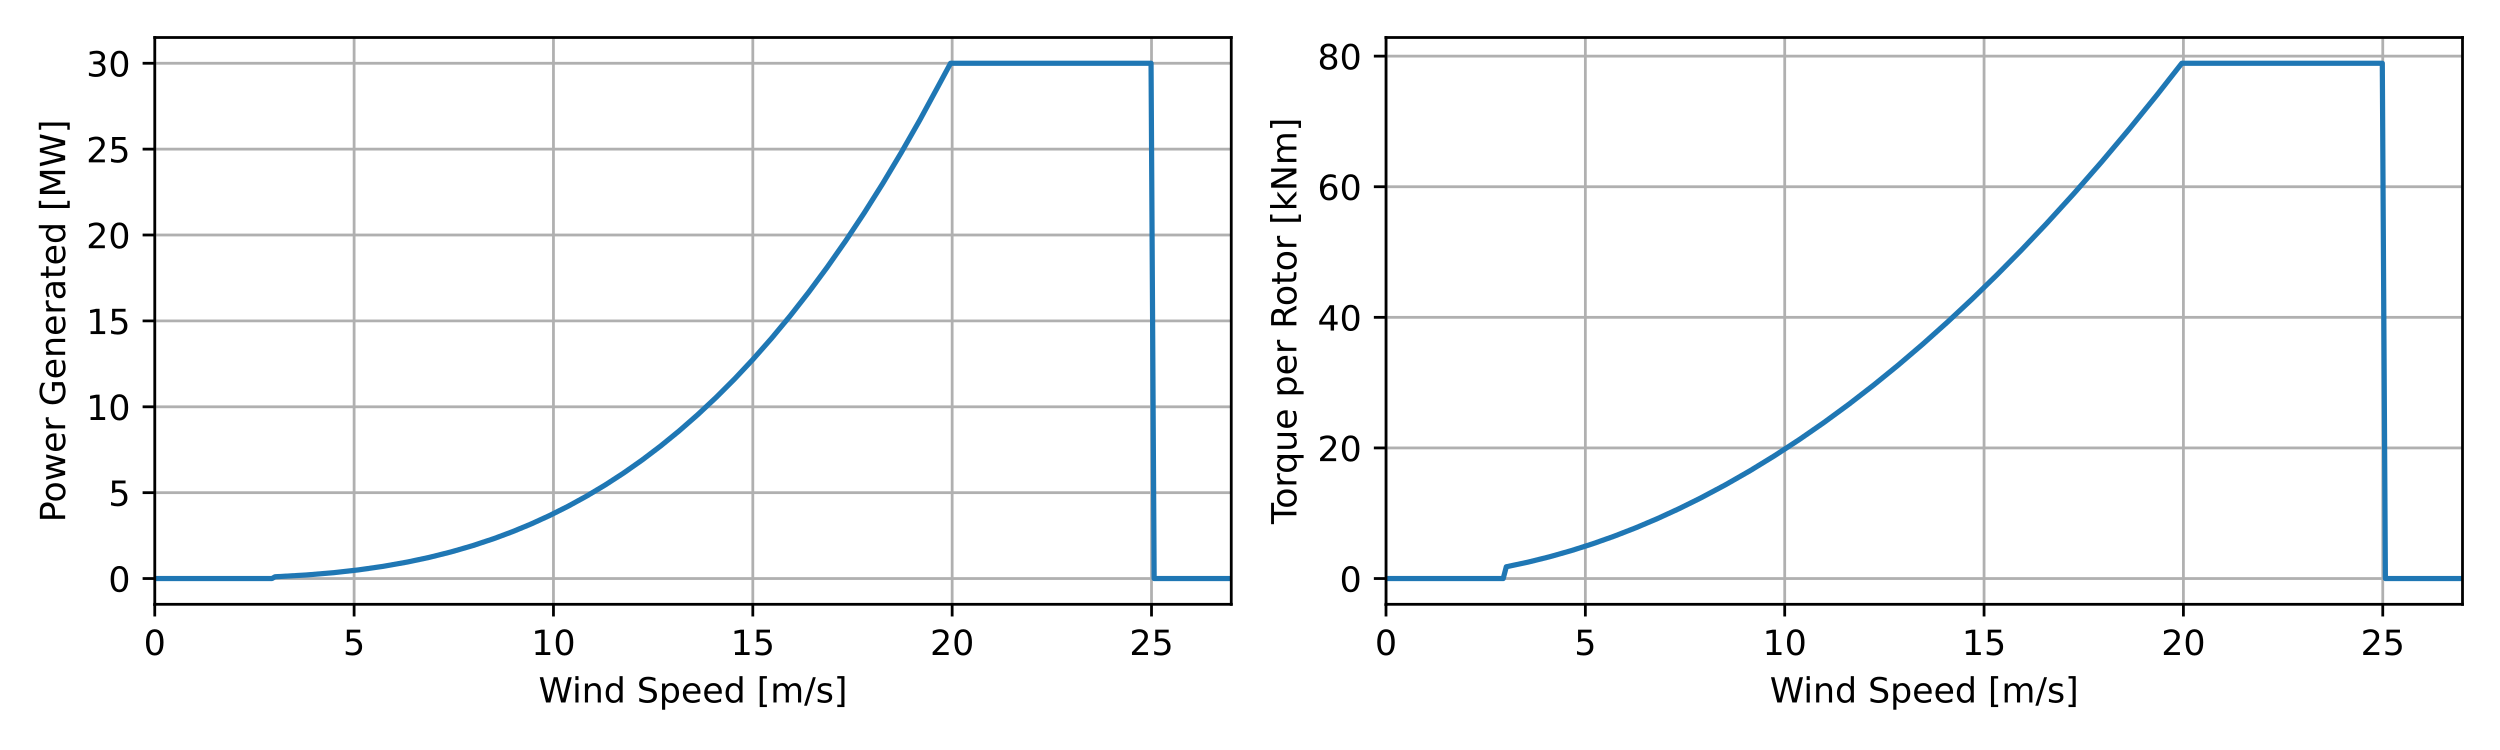
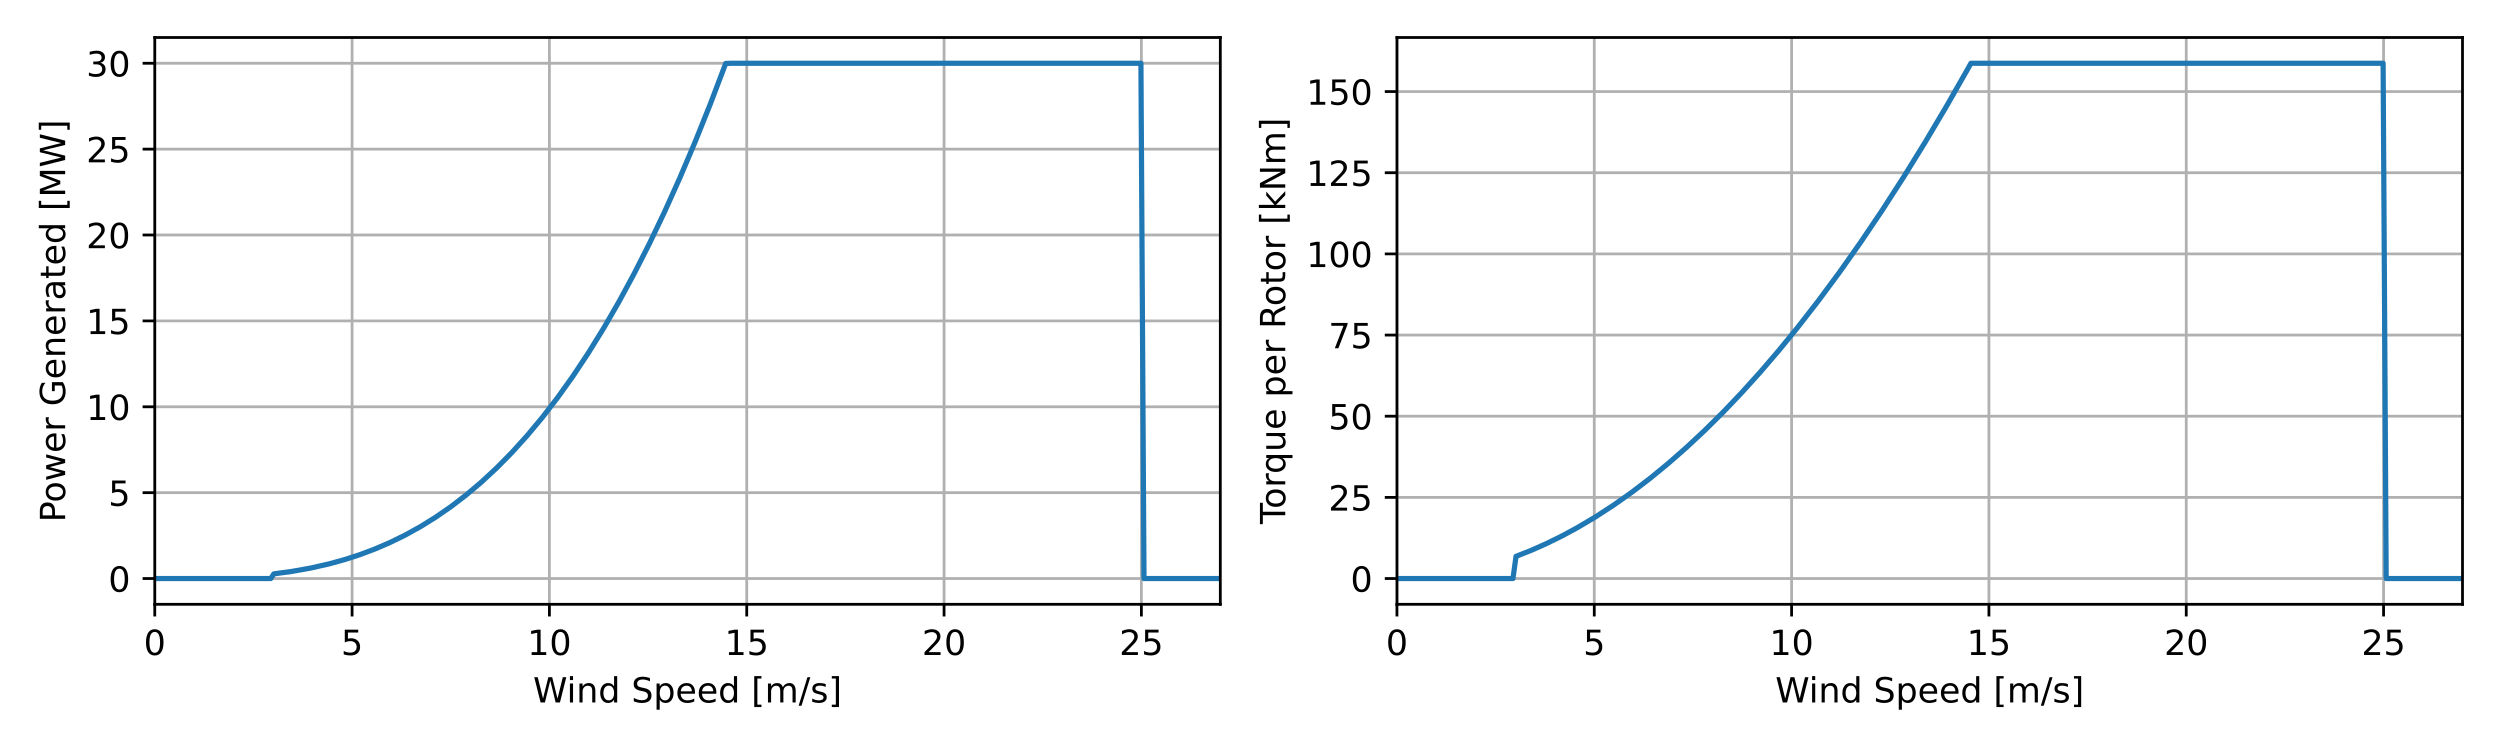
<svg xmlns="http://www.w3.org/2000/svg" xmlns:xlink="http://www.w3.org/1999/xlink" width="720pt" height="216pt" viewBox="0 0 720 216" version="1.1">
  <defs>
    <style type="text/css">*{stroke-linejoin: round; stroke-linecap: butt}</style>
  </defs>
  <g id="figure_1">
    <g id="patch_1">
      <path d="M 0 216  L 720 216  L 720 0  L 0 0  z " style="fill: #ffffff" />
    </g>
    <g id="axes_1">
      <g id="patch_2">
-         <path d="M 44.57 174.04  L 354.6 174.04  L 354.6 10.8  L 44.57 10.8  z " style="fill: #ffffff" />
+         <path d="M 44.57 174.04  L 351.45 174.04  L 351.45 10.8  L 44.57 10.8  z " style="fill: #ffffff" />
      </g>
      <g id="matplotlib.axis_1">
        <g id="xtick_1">
          <g id="line2d_1">
-             <path d="M 44.57 174.04  L 44.57 10.8  " clip-path="url(#pe86d4754e8)" style="fill: none; stroke: #b0b0b0; stroke-width: 0.8; stroke-linecap: square" />
+             <path d="M 44.57 174.04  L 44.57 10.8  " clip-path="url(#p1f2fa2b33d)" style="fill: none; stroke: #b0b0b0; stroke-width: 0.8; stroke-linecap: square" />
          </g>
          <g id="line2d_2">
            <defs>
-               <path id="m0e22198732" d="M 0 0  L 0 3.5  " style="stroke: #000000; stroke-width: 0.8" />
+               <path id="m3ddb3ad0e2" d="M 0 0  L 0 3.5  " style="stroke: #000000; stroke-width: 0.8" />
            </defs>
            <g>
-               <use xlink:href="#m0e22198732" x="44.57" y="174.04" style="stroke: #000000; stroke-width: 0.8" />
+               <use xlink:href="#m3ddb3ad0e2" x="44.57" y="174.04" style="stroke: #000000; stroke-width: 0.8" />
            </g>
          </g>
          <g id="text_1">
            <g transform="translate(41.38875 188.6384) scale(0.1 -0.1)">
              <defs>
                <path id="DejaVuSans-30" d="M 2034 4250  Q 1547 4250 1301 3770  Q 1056 3291 1056 2328  Q 1056 1369 1301 889  Q 1547 409 2034 409  Q 2525 409 2770 889  Q 3016 1369 3016 2328  Q 3016 3291 2770 3770  Q 2525 4250 2034 4250  z M 2034 4750  Q 2819 4750 3233 4129  Q 3647 3509 3647 2328  Q 3647 1150 3233 529  Q 2819 -91 2034 -91  Q 1250 -91 836 529  Q 422 1150 422 2328  Q 422 3509 836 4129  Q 1250 4750 2034 4750  z " transform="scale(0.015625)" />
              </defs>
              <use xlink:href="#DejaVuSans-30" />
            </g>
          </g>
        </g>
        <g id="xtick_2">
          <g id="line2d_3">
-             <path d="M 101.983 174.04  L 101.983 10.8  " clip-path="url(#pe86d4754e8)" style="fill: none; stroke: #b0b0b0; stroke-width: 0.8; stroke-linecap: square" />
+             <path d="M 101.4 174.04  L 101.4 10.8  " clip-path="url(#p1f2fa2b33d)" style="fill: none; stroke: #b0b0b0; stroke-width: 0.8; stroke-linecap: square" />
          </g>
          <g id="line2d_4">
            <g>
-               <use xlink:href="#m0e22198732" x="101.983" y="174.04" style="stroke: #000000; stroke-width: 0.8" />
+               <use xlink:href="#m3ddb3ad0e2" x="101.4" y="174.04" style="stroke: #000000; stroke-width: 0.8" />
            </g>
          </g>
          <g id="text_2">
-             <g transform="translate(98.80171 188.6384) scale(0.1 -0.1)">
+             <g transform="translate(98.21838 188.6384) scale(0.1 -0.1)">
              <defs>
                <path id="DejaVuSans-35" d="M 691 4666  L 3169 4666  L 3169 4134  L 1269 4134  L 1269 2991  Q 1406 3038 1543 3061  Q 1681 3084 1819 3084  Q 2600 3084 3056 2656  Q 3513 2228 3513 1497  Q 3513 744 3044 326  Q 2575 -91 1722 -91  Q 1428 -91 1123 -41  Q 819 9 494 109  L 494 744  Q 775 591 1075 516  Q 1375 441 1709 441  Q 2250 441 2565 725  Q 2881 1009 2881 1497  Q 2881 1984 2565 2268  Q 2250 2553 1709 2553  Q 1456 2553 1204 2497  Q 953 2441 691 2322  L 691 4666  z " transform="scale(0.015625)" />
              </defs>
              <use xlink:href="#DejaVuSans-35" />
            </g>
          </g>
        </g>
        <g id="xtick_3">
          <g id="line2d_5">
-             <path d="M 159.396 174.04  L 159.396 10.8  " clip-path="url(#pe86d4754e8)" style="fill: none; stroke: #b0b0b0; stroke-width: 0.8; stroke-linecap: square" />
+             <path d="M 158.229 174.04  L 158.229 10.8  " clip-path="url(#p1f2fa2b33d)" style="fill: none; stroke: #b0b0b0; stroke-width: 0.8; stroke-linecap: square" />
          </g>
          <g id="line2d_6">
            <g>
-               <use xlink:href="#m0e22198732" x="159.396" y="174.04" style="stroke: #000000; stroke-width: 0.8" />
+               <use xlink:href="#m3ddb3ad0e2" x="158.229" y="174.04" style="stroke: #000000; stroke-width: 0.8" />
            </g>
          </g>
          <g id="text_3">
-             <g transform="translate(153.0334 188.6384) scale(0.1 -0.1)">
+             <g transform="translate(151.8668 188.6384) scale(0.1 -0.1)">
              <defs>
                <path id="DejaVuSans-31" d="M 794 531  L 1825 531  L 1825 4091  L 703 3866  L 703 4441  L 1819 4666  L 2450 4666  L 2450 531  L 3481 531  L 3481 0  L 794 0  L 794 531  z " transform="scale(0.015625)" />
              </defs>
              <use xlink:href="#DejaVuSans-31" />
              <use xlink:href="#DejaVuSans-30" x="63.623" />
            </g>
          </g>
        </g>
        <g id="xtick_4">
          <g id="line2d_7">
-             <path d="M 216.809 174.04  L 216.809 10.8  " clip-path="url(#pe86d4754e8)" style="fill: none; stroke: #b0b0b0; stroke-width: 0.8; stroke-linecap: square" />
+             <path d="M 215.059 174.04  L 215.059 10.8  " clip-path="url(#p1f2fa2b33d)" style="fill: none; stroke: #b0b0b0; stroke-width: 0.8; stroke-linecap: square" />
          </g>
          <g id="line2d_8">
            <g>
-               <use xlink:href="#m0e22198732" x="216.809" y="174.04" style="stroke: #000000; stroke-width: 0.8" />
+               <use xlink:href="#m3ddb3ad0e2" x="215.059" y="174.04" style="stroke: #000000; stroke-width: 0.8" />
            </g>
          </g>
          <g id="text_4">
-             <g transform="translate(210.4464 188.6384) scale(0.1 -0.1)">
+             <g transform="translate(208.6964 188.6384) scale(0.1 -0.1)">
              <use xlink:href="#DejaVuSans-31" />
              <use xlink:href="#DejaVuSans-35" x="63.623" />
            </g>
          </g>
        </g>
        <g id="xtick_5">
          <g id="line2d_9">
-             <path d="M 274.222 174.04  L 274.222 10.8  " clip-path="url(#pe86d4754e8)" style="fill: none; stroke: #b0b0b0; stroke-width: 0.8; stroke-linecap: square" />
+             <path d="M 271.889 174.04  L 271.889 10.8  " clip-path="url(#p1f2fa2b33d)" style="fill: none; stroke: #b0b0b0; stroke-width: 0.8; stroke-linecap: square" />
          </g>
          <g id="line2d_10">
            <g>
-               <use xlink:href="#m0e22198732" x="274.222" y="174.04" style="stroke: #000000; stroke-width: 0.8" />
+               <use xlink:href="#m3ddb3ad0e2" x="271.889" y="174.04" style="stroke: #000000; stroke-width: 0.8" />
            </g>
          </g>
          <g id="text_5">
-             <g transform="translate(267.8594 188.6384) scale(0.1 -0.1)">
+             <g transform="translate(265.526 188.6384) scale(0.1 -0.1)">
              <defs>
                <path id="DejaVuSans-32" d="M 1228 531  L 3431 531  L 3431 0  L 469 0  L 469 531  Q 828 903 1448 1529  Q 2069 2156 2228 2338  Q 2531 2678 2651 2914  Q 2772 3150 2772 3378  Q 2772 3750 2511 3984  Q 2250 4219 1831 4219  Q 1534 4219 1204 4116  Q 875 4013 500 3803  L 500 4441  Q 881 4594 1212 4672  Q 1544 4750 1819 4750  Q 2544 4750 2975 4387  Q 3406 4025 3406 3419  Q 3406 3131 3298 2873  Q 3191 2616 2906 2266  Q 2828 2175 2409 1742  Q 1991 1309 1228 531  z " transform="scale(0.015625)" />
              </defs>
              <use xlink:href="#DejaVuSans-32" />
              <use xlink:href="#DejaVuSans-30" x="63.623" />
            </g>
          </g>
        </g>
        <g id="xtick_6">
          <g id="line2d_11">
-             <path d="M 331.635 174.04  L 331.635 10.8  " clip-path="url(#pe86d4754e8)" style="fill: none; stroke: #b0b0b0; stroke-width: 0.8; stroke-linecap: square" />
+             <path d="M 328.718 174.04  L 328.718 10.8  " clip-path="url(#p1f2fa2b33d)" style="fill: none; stroke: #b0b0b0; stroke-width: 0.8; stroke-linecap: square" />
          </g>
          <g id="line2d_12">
            <g>
-               <use xlink:href="#m0e22198732" x="331.635" y="174.04" style="stroke: #000000; stroke-width: 0.8" />
+               <use xlink:href="#m3ddb3ad0e2" x="328.718" y="174.04" style="stroke: #000000; stroke-width: 0.8" />
            </g>
          </g>
          <g id="text_6">
-             <g transform="translate(325.2723 188.6384) scale(0.1 -0.1)">
+             <g transform="translate(322.3556 188.6384) scale(0.1 -0.1)">
              <use xlink:href="#DejaVuSans-32" />
              <use xlink:href="#DejaVuSans-35" x="63.623" />
            </g>
          </g>
        </g>
        <g id="text_7">
-           <g transform="translate(155.1069 202.3166) scale(0.1 -0.1)">
+           <g transform="translate(153.5319 202.3166) scale(0.1 -0.1)">
            <defs>
              <path id="DejaVuSans-57" d="M 213 4666  L 850 4666  L 1831 722  L 2809 4666  L 3519 4666  L 4500 722  L 5478 4666  L 6119 4666  L 4947 0  L 4153 0  L 3169 4050  L 2175 0  L 1381 0  L 213 4666  z " transform="scale(0.015625)" />
              <path id="DejaVuSans-69" d="M 603 3500  L 1178 3500  L 1178 0  L 603 0  L 603 3500  z M 603 4863  L 1178 4863  L 1178 4134  L 603 4134  L 603 4863  z " transform="scale(0.015625)" />
              <path id="DejaVuSans-6e" d="M 3513 2113  L 3513 0  L 2938 0  L 2938 2094  Q 2938 2591 2744 2837  Q 2550 3084 2163 3084  Q 1697 3084 1428 2787  Q 1159 2491 1159 1978  L 1159 0  L 581 0  L 581 3500  L 1159 3500  L 1159 2956  Q 1366 3272 1645 3428  Q 1925 3584 2291 3584  Q 2894 3584 3203 3211  Q 3513 2838 3513 2113  z " transform="scale(0.015625)" />
              <path id="DejaVuSans-64" d="M 2906 2969  L 2906 4863  L 3481 4863  L 3481 0  L 2906 0  L 2906 525  Q 2725 213 2448 61  Q 2172 -91 1784 -91  Q 1150 -91 751 415  Q 353 922 353 1747  Q 353 2572 751 3078  Q 1150 3584 1784 3584  Q 2172 3584 2448 3432  Q 2725 3281 2906 2969  z M 947 1747  Q 947 1113 1208 752  Q 1469 391 1925 391  Q 2381 391 2643 752  Q 2906 1113 2906 1747  Q 2906 2381 2643 2742  Q 2381 3103 1925 3103  Q 1469 3103 1208 2742  Q 947 2381 947 1747  z " transform="scale(0.015625)" />
              <path id="DejaVuSans-20" transform="scale(0.015625)" />
              <path id="DejaVuSans-53" d="M 3425 4513  L 3425 3897  Q 3066 4069 2747 4153  Q 2428 4238 2131 4238  Q 1616 4238 1336 4038  Q 1056 3838 1056 3469  Q 1056 3159 1242 3001  Q 1428 2844 1947 2747  L 2328 2669  Q 3034 2534 3370 2195  Q 3706 1856 3706 1288  Q 3706 609 3251 259  Q 2797 -91 1919 -91  Q 1588 -91 1214 -16  Q 841 59 441 206  L 441 856  Q 825 641 1194 531  Q 1563 422 1919 422  Q 2459 422 2753 634  Q 3047 847 3047 1241  Q 3047 1584 2836 1778  Q 2625 1972 2144 2069  L 1759 2144  Q 1053 2284 737 2584  Q 422 2884 422 3419  Q 422 4038 858 4394  Q 1294 4750 2059 4750  Q 2388 4750 2728 4690  Q 3069 4631 3425 4513  z " transform="scale(0.015625)" />
              <path id="DejaVuSans-70" d="M 1159 525  L 1159 -1331  L 581 -1331  L 581 3500  L 1159 3500  L 1159 2969  Q 1341 3281 1617 3432  Q 1894 3584 2278 3584  Q 2916 3584 3314 3078  Q 3713 2572 3713 1747  Q 3713 922 3314 415  Q 2916 -91 2278 -91  Q 1894 -91 1617 61  Q 1341 213 1159 525  z M 3116 1747  Q 3116 2381 2855 2742  Q 2594 3103 2138 3103  Q 1681 3103 1420 2742  Q 1159 2381 1159 1747  Q 1159 1113 1420 752  Q 1681 391 2138 391  Q 2594 391 2855 752  Q 3116 1113 3116 1747  z " transform="scale(0.015625)" />
              <path id="DejaVuSans-65" d="M 3597 1894  L 3597 1613  L 953 1613  Q 991 1019 1311 708  Q 1631 397 2203 397  Q 2534 397 2845 478  Q 3156 559 3463 722  L 3463 178  Q 3153 47 2828 -22  Q 2503 -91 2169 -91  Q 1331 -91 842 396  Q 353 884 353 1716  Q 353 2575 817 3079  Q 1281 3584 2069 3584  Q 2775 3584 3186 3129  Q 3597 2675 3597 1894  z M 3022 2063  Q 3016 2534 2758 2815  Q 2500 3097 2075 3097  Q 1594 3097 1305 2825  Q 1016 2553 972 2059  L 3022 2063  z " transform="scale(0.015625)" />
              <path id="DejaVuSans-5b" d="M 550 4863  L 1875 4863  L 1875 4416  L 1125 4416  L 1125 -397  L 1875 -397  L 1875 -844  L 550 -844  L 550 4863  z " transform="scale(0.015625)" />
              <path id="DejaVuSans-6d" d="M 3328 2828  Q 3544 3216 3844 3400  Q 4144 3584 4550 3584  Q 5097 3584 5394 3201  Q 5691 2819 5691 2113  L 5691 0  L 5113 0  L 5113 2094  Q 5113 2597 4934 2840  Q 4756 3084 4391 3084  Q 3944 3084 3684 2787  Q 3425 2491 3425 1978  L 3425 0  L 2847 0  L 2847 2094  Q 2847 2600 2669 2842  Q 2491 3084 2119 3084  Q 1678 3084 1418 2786  Q 1159 2488 1159 1978  L 1159 0  L 581 0  L 581 3500  L 1159 3500  L 1159 2956  Q 1356 3278 1631 3431  Q 1906 3584 2284 3584  Q 2666 3584 2933 3390  Q 3200 3197 3328 2828  z " transform="scale(0.015625)" />
              <path id="DejaVuSans-2f" d="M 1625 4666  L 2156 4666  L 531 -594  L 0 -594  L 1625 4666  z " transform="scale(0.015625)" />
              <path id="DejaVuSans-73" d="M 2834 3397  L 2834 2853  Q 2591 2978 2328 3040  Q 2066 3103 1784 3103  Q 1356 3103 1142 2972  Q 928 2841 928 2578  Q 928 2378 1081 2264  Q 1234 2150 1697 2047  L 1894 2003  Q 2506 1872 2764 1633  Q 3022 1394 3022 966  Q 3022 478 2636 193  Q 2250 -91 1575 -91  Q 1294 -91 989 -36  Q 684 19 347 128  L 347 722  Q 666 556 975 473  Q 1284 391 1588 391  Q 1994 391 2212 530  Q 2431 669 2431 922  Q 2431 1156 2273 1281  Q 2116 1406 1581 1522  L 1381 1569  Q 847 1681 609 1914  Q 372 2147 372 2553  Q 372 3047 722 3315  Q 1072 3584 1716 3584  Q 2034 3584 2315 3537  Q 2597 3491 2834 3397  z " transform="scale(0.015625)" />
              <path id="DejaVuSans-5d" d="M 1947 4863  L 1947 -844  L 622 -844  L 622 -397  L 1369 -397  L 1369 4416  L 622 4416  L 622 4863  L 1947 4863  z " transform="scale(0.015625)" />
            </defs>
            <use xlink:href="#DejaVuSans-57" />
            <use xlink:href="#DejaVuSans-69" x="96.627" />
            <use xlink:href="#DejaVuSans-6e" x="124.41" />
            <use xlink:href="#DejaVuSans-64" x="187.789" />
            <use xlink:href="#DejaVuSans-20" x="251.266" />
            <use xlink:href="#DejaVuSans-53" x="283.053" />
            <use xlink:href="#DejaVuSans-70" x="346.529" />
            <use xlink:href="#DejaVuSans-65" x="410.006" />
            <use xlink:href="#DejaVuSans-65" x="471.529" />
            <use xlink:href="#DejaVuSans-64" x="533.053" />
            <use xlink:href="#DejaVuSans-20" x="596.529" />
            <use xlink:href="#DejaVuSans-5b" x="628.316" />
            <use xlink:href="#DejaVuSans-6d" x="667.33" />
            <use xlink:href="#DejaVuSans-2f" x="764.742" />
            <use xlink:href="#DejaVuSans-73" x="798.434" />
            <use xlink:href="#DejaVuSans-5d" x="850.533" />
          </g>
        </g>
      </g>
      <g id="matplotlib.axis_2">
        <g id="ytick_1">
          <g id="line2d_13">
-             <path d="M 44.57 166.62  L 354.6 166.62  " clip-path="url(#pe86d4754e8)" style="fill: none; stroke: #b0b0b0; stroke-width: 0.8; stroke-linecap: square" />
+             <path d="M 44.57 166.62  L 351.45 166.62  " clip-path="url(#p1f2fa2b33d)" style="fill: none; stroke: #b0b0b0; stroke-width: 0.8; stroke-linecap: square" />
          </g>
          <g id="line2d_14">
            <defs>
-               <path id="m75f9d5fd76" d="M 0 0  L -3.5 0  " style="stroke: #000000; stroke-width: 0.8" />
+               <path id="m498a752320" d="M 0 0  L -3.5 0  " style="stroke: #000000; stroke-width: 0.8" />
            </defs>
            <g>
-               <use xlink:href="#m75f9d5fd76" x="44.57" y="166.62" style="stroke: #000000; stroke-width: 0.8" />
+               <use xlink:href="#m498a752320" x="44.57" y="166.62" style="stroke: #000000; stroke-width: 0.8" />
            </g>
          </g>
          <g id="text_8">
            <g transform="translate(31.2075 170.4192) scale(0.1 -0.1)">
              <use xlink:href="#DejaVuSans-30" />
            </g>
          </g>
        </g>
        <g id="ytick_2">
          <g id="line2d_15">
-             <path d="M 44.57 141.887  L 354.6 141.887  " clip-path="url(#pe86d4754e8)" style="fill: none; stroke: #b0b0b0; stroke-width: 0.8; stroke-linecap: square" />
+             <path d="M 44.57 141.887  L 351.45 141.887  " clip-path="url(#p1f2fa2b33d)" style="fill: none; stroke: #b0b0b0; stroke-width: 0.8; stroke-linecap: square" />
          </g>
          <g id="line2d_16">
            <g>
-               <use xlink:href="#m75f9d5fd76" x="44.57" y="141.887" style="stroke: #000000; stroke-width: 0.8" />
+               <use xlink:href="#m498a752320" x="44.57" y="141.887" style="stroke: #000000; stroke-width: 0.8" />
            </g>
          </g>
          <g id="text_9">
            <g transform="translate(31.2075 145.6859) scale(0.1 -0.1)">
              <use xlink:href="#DejaVuSans-35" />
            </g>
          </g>
        </g>
        <g id="ytick_3">
          <g id="line2d_17">
-             <path d="M 44.57 117.153  L 354.6 117.153  " clip-path="url(#pe86d4754e8)" style="fill: none; stroke: #b0b0b0; stroke-width: 0.8; stroke-linecap: square" />
+             <path d="M 44.57 117.153  L 351.45 117.153  " clip-path="url(#p1f2fa2b33d)" style="fill: none; stroke: #b0b0b0; stroke-width: 0.8; stroke-linecap: square" />
          </g>
          <g id="line2d_18">
            <g>
-               <use xlink:href="#m75f9d5fd76" x="44.57" y="117.153" style="stroke: #000000; stroke-width: 0.8" />
+               <use xlink:href="#m498a752320" x="44.57" y="117.153" style="stroke: #000000; stroke-width: 0.8" />
            </g>
          </g>
          <g id="text_10">
            <g transform="translate(24.845 120.9526) scale(0.1 -0.1)">
              <use xlink:href="#DejaVuSans-31" />
              <use xlink:href="#DejaVuSans-30" x="63.623" />
            </g>
          </g>
        </g>
        <g id="ytick_4">
          <g id="line2d_19">
-             <path d="M 44.57 92.42  L 354.6 92.42  " clip-path="url(#pe86d4754e8)" style="fill: none; stroke: #b0b0b0; stroke-width: 0.8; stroke-linecap: square" />
+             <path d="M 44.57 92.42  L 351.45 92.42  " clip-path="url(#p1f2fa2b33d)" style="fill: none; stroke: #b0b0b0; stroke-width: 0.8; stroke-linecap: square" />
          </g>
          <g id="line2d_20">
            <g>
-               <use xlink:href="#m75f9d5fd76" x="44.57" y="92.42" style="stroke: #000000; stroke-width: 0.8" />
+               <use xlink:href="#m498a752320" x="44.57" y="92.42" style="stroke: #000000; stroke-width: 0.8" />
            </g>
          </g>
          <g id="text_11">
            <g transform="translate(24.845 96.21922) scale(0.1 -0.1)">
              <use xlink:href="#DejaVuSans-31" />
              <use xlink:href="#DejaVuSans-35" x="63.623" />
            </g>
          </g>
        </g>
        <g id="ytick_5">
          <g id="line2d_21">
-             <path d="M 44.57 67.687  L 354.6 67.687  " clip-path="url(#pe86d4754e8)" style="fill: none; stroke: #b0b0b0; stroke-width: 0.8; stroke-linecap: square" />
+             <path d="M 44.57 67.687  L 351.45 67.687  " clip-path="url(#p1f2fa2b33d)" style="fill: none; stroke: #b0b0b0; stroke-width: 0.8; stroke-linecap: square" />
          </g>
          <g id="line2d_22">
            <g>
-               <use xlink:href="#m75f9d5fd76" x="44.57" y="67.687" style="stroke: #000000; stroke-width: 0.8" />
+               <use xlink:href="#m498a752320" x="44.57" y="67.687" style="stroke: #000000; stroke-width: 0.8" />
            </g>
          </g>
          <g id="text_12">
            <g transform="translate(24.845 71.48588) scale(0.1 -0.1)">
              <use xlink:href="#DejaVuSans-32" />
              <use xlink:href="#DejaVuSans-30" x="63.623" />
            </g>
          </g>
        </g>
        <g id="ytick_6">
          <g id="line2d_23">
-             <path d="M 44.57 42.953  L 354.6 42.953  " clip-path="url(#pe86d4754e8)" style="fill: none; stroke: #b0b0b0; stroke-width: 0.8; stroke-linecap: square" />
+             <path d="M 44.57 42.953  L 351.45 42.953  " clip-path="url(#p1f2fa2b33d)" style="fill: none; stroke: #b0b0b0; stroke-width: 0.8; stroke-linecap: square" />
          </g>
          <g id="line2d_24">
            <g>
-               <use xlink:href="#m75f9d5fd76" x="44.57" y="42.953" style="stroke: #000000; stroke-width: 0.8" />
+               <use xlink:href="#m498a752320" x="44.57" y="42.953" style="stroke: #000000; stroke-width: 0.8" />
            </g>
          </g>
          <g id="text_13">
            <g transform="translate(24.845 46.75255) scale(0.1 -0.1)">
              <use xlink:href="#DejaVuSans-32" />
              <use xlink:href="#DejaVuSans-35" x="63.623" />
            </g>
          </g>
        </g>
        <g id="ytick_7">
          <g id="line2d_25">
-             <path d="M 44.57 18.22  L 354.6 18.22  " clip-path="url(#pe86d4754e8)" style="fill: none; stroke: #b0b0b0; stroke-width: 0.8; stroke-linecap: square" />
+             <path d="M 44.57 18.22  L 351.45 18.22  " clip-path="url(#p1f2fa2b33d)" style="fill: none; stroke: #b0b0b0; stroke-width: 0.8; stroke-linecap: square" />
          </g>
          <g id="line2d_26">
            <g>
-               <use xlink:href="#m75f9d5fd76" x="44.57" y="18.22" style="stroke: #000000; stroke-width: 0.8" />
+               <use xlink:href="#m498a752320" x="44.57" y="18.22" style="stroke: #000000; stroke-width: 0.8" />
            </g>
          </g>
          <g id="text_14">
            <g transform="translate(24.845 22.01922) scale(0.1 -0.1)">
              <defs>
                <path id="DejaVuSans-33" d="M 2597 2516  Q 3050 2419 3304 2112  Q 3559 1806 3559 1356  Q 3559 666 3084 287  Q 2609 -91 1734 -91  Q 1441 -91 1130 -33  Q 819 25 488 141  L 488 750  Q 750 597 1062 519  Q 1375 441 1716 441  Q 2309 441 2620 675  Q 2931 909 2931 1356  Q 2931 1769 2642 2001  Q 2353 2234 1838 2234  L 1294 2234  L 1294 2753  L 1863 2753  Q 2328 2753 2575 2939  Q 2822 3125 2822 3475  Q 2822 3834 2567 4026  Q 2313 4219 1838 4219  Q 1578 4219 1281 4162  Q 984 4106 628 3988  L 628 4550  Q 988 4650 1302 4700  Q 1616 4750 1894 4750  Q 2613 4750 3031 4423  Q 3450 4097 3450 3541  Q 3450 3153 3228 2886  Q 3006 2619 2597 2516  z " transform="scale(0.015625)" />
              </defs>
              <use xlink:href="#DejaVuSans-33" />
              <use xlink:href="#DejaVuSans-30" x="63.623" />
            </g>
          </g>
        </g>
        <g id="text_15">
          <g transform="translate(18.76531 150.3981) rotate(-90) scale(0.1 -0.1)">
            <defs>
              <path id="DejaVuSans-50" d="M 1259 4147  L 1259 2394  L 2053 2394  Q 2494 2394 2734 2622  Q 2975 2850 2975 3272  Q 2975 3691 2734 3919  Q 2494 4147 2053 4147  L 1259 4147  z M 628 4666  L 2053 4666  Q 2838 4666 3239 4311  Q 3641 3956 3641 3272  Q 3641 2581 3239 2228  Q 2838 1875 2053 1875  L 1259 1875  L 1259 0  L 628 0  L 628 4666  z " transform="scale(0.015625)" />
              <path id="DejaVuSans-6f" d="M 1959 3097  Q 1497 3097 1228 2736  Q 959 2375 959 1747  Q 959 1119 1226 758  Q 1494 397 1959 397  Q 2419 397 2687 759  Q 2956 1122 2956 1747  Q 2956 2369 2687 2733  Q 2419 3097 1959 3097  z M 1959 3584  Q 2709 3584 3137 3096  Q 3566 2609 3566 1747  Q 3566 888 3137 398  Q 2709 -91 1959 -91  Q 1206 -91 779 398  Q 353 888 353 1747  Q 353 2609 779 3096  Q 1206 3584 1959 3584  z " transform="scale(0.015625)" />
              <path id="DejaVuSans-77" d="M 269 3500  L 844 3500  L 1563 769  L 2278 3500  L 2956 3500  L 3675 769  L 4391 3500  L 4966 3500  L 4050 0  L 3372 0  L 2619 2869  L 1863 0  L 1184 0  L 269 3500  z " transform="scale(0.015625)" />
              <path id="DejaVuSans-72" d="M 2631 2963  Q 2534 3019 2420 3045  Q 2306 3072 2169 3072  Q 1681 3072 1420 2755  Q 1159 2438 1159 1844  L 1159 0  L 581 0  L 581 3500  L 1159 3500  L 1159 2956  Q 1341 3275 1631 3429  Q 1922 3584 2338 3584  Q 2397 3584 2469 3576  Q 2541 3569 2628 3553  L 2631 2963  z " transform="scale(0.015625)" />
              <path id="DejaVuSans-47" d="M 3809 666  L 3809 1919  L 2778 1919  L 2778 2438  L 4434 2438  L 4434 434  Q 4069 175 3628 42  Q 3188 -91 2688 -91  Q 1594 -91 976 548  Q 359 1188 359 2328  Q 359 3472 976 4111  Q 1594 4750 2688 4750  Q 3144 4750 3555 4637  Q 3966 4525 4313 4306  L 4313 3634  Q 3963 3931 3569 4081  Q 3175 4231 2741 4231  Q 1884 4231 1454 3753  Q 1025 3275 1025 2328  Q 1025 1384 1454 906  Q 1884 428 2741 428  Q 3075 428 3337 486  Q 3600 544 3809 666  z " transform="scale(0.015625)" />
              <path id="DejaVuSans-61" d="M 2194 1759  Q 1497 1759 1228 1600  Q 959 1441 959 1056  Q 959 750 1161 570  Q 1363 391 1709 391  Q 2188 391 2477 730  Q 2766 1069 2766 1631  L 2766 1759  L 2194 1759  z M 3341 1997  L 3341 0  L 2766 0  L 2766 531  Q 2569 213 2275 61  Q 1981 -91 1556 -91  Q 1019 -91 701 211  Q 384 513 384 1019  Q 384 1609 779 1909  Q 1175 2209 1959 2209  L 2766 2209  L 2766 2266  Q 2766 2663 2505 2880  Q 2244 3097 1772 3097  Q 1472 3097 1187 3025  Q 903 2953 641 2809  L 641 3341  Q 956 3463 1253 3523  Q 1550 3584 1831 3584  Q 2591 3584 2966 3190  Q 3341 2797 3341 1997  z " transform="scale(0.015625)" />
              <path id="DejaVuSans-74" d="M 1172 4494  L 1172 3500  L 2356 3500  L 2356 3053  L 1172 3053  L 1172 1153  Q 1172 725 1289 603  Q 1406 481 1766 481  L 2356 481  L 2356 0  L 1766 0  Q 1100 0 847 248  Q 594 497 594 1153  L 594 3053  L 172 3053  L 172 3500  L 594 3500  L 594 4494  L 1172 4494  z " transform="scale(0.015625)" />
              <path id="DejaVuSans-4d" d="M 628 4666  L 1569 4666  L 2759 1491  L 3956 4666  L 4897 4666  L 4897 0  L 4281 0  L 4281 4097  L 3078 897  L 2444 897  L 1241 4097  L 1241 0  L 628 0  L 628 4666  z " transform="scale(0.015625)" />
            </defs>
            <use xlink:href="#DejaVuSans-50" />
            <use xlink:href="#DejaVuSans-6f" x="56.678" />
            <use xlink:href="#DejaVuSans-77" x="117.859" />
            <use xlink:href="#DejaVuSans-65" x="199.646" />
            <use xlink:href="#DejaVuSans-72" x="261.17" />
            <use xlink:href="#DejaVuSans-20" x="302.283" />
            <use xlink:href="#DejaVuSans-47" x="334.07" />
            <use xlink:href="#DejaVuSans-65" x="411.561" />
            <use xlink:href="#DejaVuSans-6e" x="473.084" />
            <use xlink:href="#DejaVuSans-65" x="536.463" />
            <use xlink:href="#DejaVuSans-72" x="597.986" />
            <use xlink:href="#DejaVuSans-61" x="639.1" />
            <use xlink:href="#DejaVuSans-74" x="700.379" />
            <use xlink:href="#DejaVuSans-65" x="739.588" />
            <use xlink:href="#DejaVuSans-64" x="801.111" />
            <use xlink:href="#DejaVuSans-20" x="864.588" />
            <use xlink:href="#DejaVuSans-5b" x="896.375" />
            <use xlink:href="#DejaVuSans-4d" x="935.389" />
            <use xlink:href="#DejaVuSans-57" x="1021.668" />
            <use xlink:href="#DejaVuSans-5d" x="1120.545" />
          </g>
        </g>
      </g>
      <g id="line2d_27">
-         <path d="M 44.57 166.62  L 78.327 166.62  L 79.215 166.107  L 88.099 165.602  L 96.094 164.932  L 103.2 164.132  L 110.307 163.113  L 117.414 161.848  L 123.632 160.519  L 129.85 158.964  L 136.069 157.164  L 142.287 155.102  L 147.617 153.112  L 152.947 150.906  L 158.277 148.471  L 163.607 145.798  L 168.937 142.873  L 174.267 139.688  L 179.597 136.229  L 184.927 132.486  L 190.257 128.448  L 195.587 124.103  L 200.918 119.44  L 206.248 114.449  L 211.578 109.117  L 216.908 103.434  L 222.238 97.388  L 227.568 90.968  L 232.898 84.164  L 238.228 76.963  L 243.558 69.354  L 248.888 61.327  L 254.218 52.87  L 259.548 43.971  L 264.878 34.621  L 270.208 24.807  L 273.761 18.22  L 331.503 18.22  L 332.392 166.62  L 354.6 166.62  L 354.6 166.62  " clip-path="url(#pe86d4754e8)" style="fill: none; stroke: #1f77b4; stroke-width: 1.5; stroke-linecap: square" />
+         <path d="M 44.57 166.62  L 77.984 166.62  L 78.863 165.274  L 84.139 164.553  L 89.415 163.611  L 94.691 162.419  L 99.087 161.214  L 103.484 159.797  L 107.88 158.153  L 112.277 156.264  L 116.674 154.112  L 121.07 151.682  L 125.467 148.955  L 129.863 145.916  L 134.26 142.546  L 138.656 138.83  L 143.053 134.749  L 147.45 130.287  L 151.846 125.427  L 156.243 120.152  L 160.639 114.445  L 165.036 108.289  L 169.432 101.666  L 173.829 94.56  L 178.225 86.954  L 182.622 78.831  L 187.019 70.174  L 191.415 60.965  L 195.812 51.188  L 200.208 40.826  L 204.605 29.861  L 209.001 18.278  L 210.76 18.22  L 328.588 18.22  L 329.467 166.62  L 351.45 166.62  L 351.45 166.62  " clip-path="url(#p1f2fa2b33d)" style="fill: none; stroke: #1f77b4; stroke-width: 1.5; stroke-linecap: square" />
      </g>
      <g id="patch_3">
        <path d="M 44.57 174.04  L 44.57 10.8  " style="fill: none; stroke: #000000; stroke-width: 0.8; stroke-linejoin: miter; stroke-linecap: square" />
      </g>
      <g id="patch_4">
-         <path d="M 354.6 174.04  L 354.6 10.8  " style="fill: none; stroke: #000000; stroke-width: 0.8; stroke-linejoin: miter; stroke-linecap: square" />
+         <path d="M 351.45 174.04  L 351.45 10.8  " style="fill: none; stroke: #000000; stroke-width: 0.8; stroke-linejoin: miter; stroke-linecap: square" />
      </g>
      <g id="patch_5">
-         <path d="M 44.57 174.04  L 354.6 174.04  " style="fill: none; stroke: #000000; stroke-width: 0.8; stroke-linejoin: miter; stroke-linecap: square" />
+         <path d="M 44.57 174.04  L 351.45 174.04  " style="fill: none; stroke: #000000; stroke-width: 0.8; stroke-linejoin: miter; stroke-linecap: square" />
      </g>
      <g id="patch_6">
-         <path d="M 44.57 10.8  L 354.6 10.8  " style="fill: none; stroke: #000000; stroke-width: 0.8; stroke-linejoin: miter; stroke-linecap: square" />
+         <path d="M 44.57 10.8  L 351.45 10.8  " style="fill: none; stroke: #000000; stroke-width: 0.8; stroke-linejoin: miter; stroke-linecap: square" />
      </g>
    </g>
    <g id="axes_2">
      <g id="patch_7">
-         <path d="M 399.17 174.04  L 709.2 174.04  L 709.2 10.8  L 399.17 10.8  z " style="fill: #ffffff" />
+         <path d="M 402.32 174.04  L 709.2 174.04  L 709.2 10.8  L 402.32 10.8  z " style="fill: #ffffff" />
      </g>
      <g id="matplotlib.axis_3">
        <g id="xtick_7">
          <g id="line2d_28">
-             <path d="M 399.17 174.04  L 399.17 10.8  " clip-path="url(#p5bb268876a)" style="fill: none; stroke: #b0b0b0; stroke-width: 0.8; stroke-linecap: square" />
+             <path d="M 402.32 174.04  L 402.32 10.8  " clip-path="url(#p858d403ab2)" style="fill: none; stroke: #b0b0b0; stroke-width: 0.8; stroke-linecap: square" />
          </g>
          <g id="line2d_29">
            <g>
-               <use xlink:href="#m0e22198732" x="399.17" y="174.04" style="stroke: #000000; stroke-width: 0.8" />
+               <use xlink:href="#m3ddb3ad0e2" x="402.32" y="174.04" style="stroke: #000000; stroke-width: 0.8" />
            </g>
          </g>
          <g id="text_16">
-             <g transform="translate(395.9887 188.6384) scale(0.1 -0.1)">
+             <g transform="translate(399.1388 188.6384) scale(0.1 -0.1)">
              <use xlink:href="#DejaVuSans-30" />
            </g>
          </g>
        </g>
        <g id="xtick_8">
          <g id="line2d_30">
-             <path d="M 456.583 174.04  L 456.583 10.8  " clip-path="url(#p5bb268876a)" style="fill: none; stroke: #b0b0b0; stroke-width: 0.8; stroke-linecap: square" />
+             <path d="M 459.15 174.04  L 459.15 10.8  " clip-path="url(#p858d403ab2)" style="fill: none; stroke: #b0b0b0; stroke-width: 0.8; stroke-linecap: square" />
          </g>
          <g id="line2d_31">
            <g>
-               <use xlink:href="#m0e22198732" x="456.583" y="174.04" style="stroke: #000000; stroke-width: 0.8" />
+               <use xlink:href="#m3ddb3ad0e2" x="459.15" y="174.04" style="stroke: #000000; stroke-width: 0.8" />
            </g>
          </g>
          <g id="text_17">
-             <g transform="translate(453.4017 188.6384) scale(0.1 -0.1)">
+             <g transform="translate(455.9684 188.6384) scale(0.1 -0.1)">
              <use xlink:href="#DejaVuSans-35" />
            </g>
          </g>
        </g>
        <g id="xtick_9">
          <g id="line2d_32">
-             <path d="M 513.996 174.04  L 513.996 10.8  " clip-path="url(#p5bb268876a)" style="fill: none; stroke: #b0b0b0; stroke-width: 0.8; stroke-linecap: square" />
+             <path d="M 515.979 174.04  L 515.979 10.8  " clip-path="url(#p858d403ab2)" style="fill: none; stroke: #b0b0b0; stroke-width: 0.8; stroke-linecap: square" />
          </g>
          <g id="line2d_33">
            <g>
-               <use xlink:href="#m0e22198732" x="513.996" y="174.04" style="stroke: #000000; stroke-width: 0.8" />
+               <use xlink:href="#m3ddb3ad0e2" x="515.979" y="174.04" style="stroke: #000000; stroke-width: 0.8" />
            </g>
          </g>
          <g id="text_18">
-             <g transform="translate(507.6334 188.6384) scale(0.1 -0.1)">
+             <g transform="translate(509.6168 188.6384) scale(0.1 -0.1)">
              <use xlink:href="#DejaVuSans-31" />
              <use xlink:href="#DejaVuSans-30" x="63.623" />
            </g>
          </g>
        </g>
        <g id="xtick_10">
          <g id="line2d_34">
-             <path d="M 571.409 174.04  L 571.409 10.8  " clip-path="url(#p5bb268876a)" style="fill: none; stroke: #b0b0b0; stroke-width: 0.8; stroke-linecap: square" />
+             <path d="M 572.809 174.04  L 572.809 10.8  " clip-path="url(#p858d403ab2)" style="fill: none; stroke: #b0b0b0; stroke-width: 0.8; stroke-linecap: square" />
          </g>
          <g id="line2d_35">
            <g>
-               <use xlink:href="#m0e22198732" x="571.409" y="174.04" style="stroke: #000000; stroke-width: 0.8" />
+               <use xlink:href="#m3ddb3ad0e2" x="572.809" y="174.04" style="stroke: #000000; stroke-width: 0.8" />
            </g>
          </g>
          <g id="text_19">
-             <g transform="translate(565.0464 188.6384) scale(0.1 -0.1)">
+             <g transform="translate(566.4464 188.6384) scale(0.1 -0.1)">
              <use xlink:href="#DejaVuSans-31" />
              <use xlink:href="#DejaVuSans-35" x="63.623" />
            </g>
          </g>
        </g>
        <g id="xtick_11">
          <g id="line2d_36">
-             <path d="M 628.822 174.04  L 628.822 10.8  " clip-path="url(#p5bb268876a)" style="fill: none; stroke: #b0b0b0; stroke-width: 0.8; stroke-linecap: square" />
+             <path d="M 629.639 174.04  L 629.639 10.8  " clip-path="url(#p858d403ab2)" style="fill: none; stroke: #b0b0b0; stroke-width: 0.8; stroke-linecap: square" />
          </g>
          <g id="line2d_37">
            <g>
-               <use xlink:href="#m0e22198732" x="628.822" y="174.04" style="stroke: #000000; stroke-width: 0.8" />
+               <use xlink:href="#m3ddb3ad0e2" x="629.639" y="174.04" style="stroke: #000000; stroke-width: 0.8" />
            </g>
          </g>
          <g id="text_20">
-             <g transform="translate(622.4594 188.6384) scale(0.1 -0.1)">
+             <g transform="translate(623.276 188.6384) scale(0.1 -0.1)">
              <use xlink:href="#DejaVuSans-32" />
              <use xlink:href="#DejaVuSans-30" x="63.623" />
            </g>
          </g>
        </g>
        <g id="xtick_12">
          <g id="line2d_38">
-             <path d="M 686.235 174.04  L 686.235 10.8  " clip-path="url(#p5bb268876a)" style="fill: none; stroke: #b0b0b0; stroke-width: 0.8; stroke-linecap: square" />
+             <path d="M 686.468 174.04  L 686.468 10.8  " clip-path="url(#p858d403ab2)" style="fill: none; stroke: #b0b0b0; stroke-width: 0.8; stroke-linecap: square" />
          </g>
          <g id="line2d_39">
            <g>
-               <use xlink:href="#m0e22198732" x="686.235" y="174.04" style="stroke: #000000; stroke-width: 0.8" />
+               <use xlink:href="#m3ddb3ad0e2" x="686.468" y="174.04" style="stroke: #000000; stroke-width: 0.8" />
            </g>
          </g>
          <g id="text_21">
-             <g transform="translate(679.8723 188.6384) scale(0.1 -0.1)">
+             <g transform="translate(680.1056 188.6384) scale(0.1 -0.1)">
              <use xlink:href="#DejaVuSans-32" />
              <use xlink:href="#DejaVuSans-35" x="63.623" />
            </g>
          </g>
        </g>
        <g id="text_22">
-           <g transform="translate(509.7069 202.3166) scale(0.1 -0.1)">
+           <g transform="translate(511.2819 202.3166) scale(0.1 -0.1)">
            <use xlink:href="#DejaVuSans-57" />
            <use xlink:href="#DejaVuSans-69" x="96.627" />
            <use xlink:href="#DejaVuSans-6e" x="124.41" />
            <use xlink:href="#DejaVuSans-64" x="187.789" />
            <use xlink:href="#DejaVuSans-20" x="251.266" />
            <use xlink:href="#DejaVuSans-53" x="283.053" />
            <use xlink:href="#DejaVuSans-70" x="346.529" />
            <use xlink:href="#DejaVuSans-65" x="410.006" />
            <use xlink:href="#DejaVuSans-65" x="471.529" />
            <use xlink:href="#DejaVuSans-64" x="533.053" />
            <use xlink:href="#DejaVuSans-20" x="596.529" />
            <use xlink:href="#DejaVuSans-5b" x="628.316" />
            <use xlink:href="#DejaVuSans-6d" x="667.33" />
            <use xlink:href="#DejaVuSans-2f" x="764.742" />
            <use xlink:href="#DejaVuSans-73" x="798.434" />
            <use xlink:href="#DejaVuSans-5d" x="850.533" />
          </g>
        </g>
      </g>
      <g id="matplotlib.axis_4">
        <g id="ytick_8">
          <g id="line2d_40">
-             <path d="M 399.17 166.62  L 709.2 166.62  " clip-path="url(#p5bb268876a)" style="fill: none; stroke: #b0b0b0; stroke-width: 0.8; stroke-linecap: square" />
+             <path d="M 402.32 166.62  L 709.2 166.62  " clip-path="url(#p858d403ab2)" style="fill: none; stroke: #b0b0b0; stroke-width: 0.8; stroke-linecap: square" />
          </g>
          <g id="line2d_41">
            <g>
-               <use xlink:href="#m75f9d5fd76" x="399.17" y="166.62" style="stroke: #000000; stroke-width: 0.8" />
+               <use xlink:href="#m498a752320" x="402.32" y="166.62" style="stroke: #000000; stroke-width: 0.8" />
            </g>
          </g>
          <g id="text_23">
-             <g transform="translate(385.8075 170.4192) scale(0.1 -0.1)">
+             <g transform="translate(388.9575 170.4192) scale(0.1 -0.1)">
              <use xlink:href="#DejaVuSans-30" />
            </g>
          </g>
        </g>
        <g id="ytick_9">
          <g id="line2d_42">
-             <path d="M 399.17 129.008  L 709.2 129.008  " clip-path="url(#p5bb268876a)" style="fill: none; stroke: #b0b0b0; stroke-width: 0.8; stroke-linecap: square" />
+             <path d="M 402.32 143.245  L 709.2 143.245  " clip-path="url(#p858d403ab2)" style="fill: none; stroke: #b0b0b0; stroke-width: 0.8; stroke-linecap: square" />
          </g>
          <g id="line2d_43">
            <g>
-               <use xlink:href="#m75f9d5fd76" x="399.17" y="129.008" style="stroke: #000000; stroke-width: 0.8" />
+               <use xlink:href="#m498a752320" x="402.32" y="143.245" style="stroke: #000000; stroke-width: 0.8" />
            </g>
          </g>
          <g id="text_24">
-             <g transform="translate(379.445 132.8072) scale(0.1 -0.1)">
+             <g transform="translate(382.595 147.0447) scale(0.1 -0.1)">
              <use xlink:href="#DejaVuSans-32" />
-               <use xlink:href="#DejaVuSans-30" x="63.623" />
+               <use xlink:href="#DejaVuSans-35" x="63.623" />
            </g>
          </g>
        </g>
        <g id="ytick_10">
          <g id="line2d_44">
-             <path d="M 399.17 91.396  L 709.2 91.396  " clip-path="url(#p5bb268876a)" style="fill: none; stroke: #b0b0b0; stroke-width: 0.8; stroke-linecap: square" />
+             <path d="M 402.32 119.871  L 709.2 119.871  " clip-path="url(#p858d403ab2)" style="fill: none; stroke: #b0b0b0; stroke-width: 0.8; stroke-linecap: square" />
          </g>
          <g id="line2d_45">
            <g>
-               <use xlink:href="#m75f9d5fd76" x="399.17" y="91.396" style="stroke: #000000; stroke-width: 0.8" />
+               <use xlink:href="#m498a752320" x="402.32" y="119.871" style="stroke: #000000; stroke-width: 0.8" />
            </g>
          </g>
          <g id="text_25">
-             <g transform="translate(379.445 95.19511) scale(0.1 -0.1)">
-               <defs>
-                 <path id="DejaVuSans-34" d="M 2419 4116  L 825 1625  L 2419 1625  L 2419 4116  z M 2253 4666  L 3047 4666  L 3047 1625  L 3713 1625  L 3713 1100  L 3047 1100  L 3047 0  L 2419 0  L 2419 1100  L 313 1100  L 313 1709  L 2253 4666  z " transform="scale(0.015625)" />
-               </defs>
-               <use xlink:href="#DejaVuSans-34" />
+             <g transform="translate(382.595 123.6702) scale(0.1 -0.1)">
+               <use xlink:href="#DejaVuSans-35" />
              <use xlink:href="#DejaVuSans-30" x="63.623" />
            </g>
          </g>
        </g>
        <g id="ytick_11">
          <g id="line2d_46">
-             <path d="M 399.17 53.784  L 709.2 53.784  " clip-path="url(#p5bb268876a)" style="fill: none; stroke: #b0b0b0; stroke-width: 0.8; stroke-linecap: square" />
+             <path d="M 402.32 96.496  L 709.2 96.496  " clip-path="url(#p858d403ab2)" style="fill: none; stroke: #b0b0b0; stroke-width: 0.8; stroke-linecap: square" />
          </g>
          <g id="line2d_47">
            <g>
-               <use xlink:href="#m75f9d5fd76" x="399.17" y="53.784" style="stroke: #000000; stroke-width: 0.8" />
+               <use xlink:href="#m498a752320" x="402.32" y="96.496" style="stroke: #000000; stroke-width: 0.8" />
            </g>
          </g>
          <g id="text_26">
-             <g transform="translate(379.445 57.58306) scale(0.1 -0.1)">
+             <g transform="translate(382.595 100.2957) scale(0.1 -0.1)">
              <defs>
-                 <path id="DejaVuSans-36" d="M 2113 2584  Q 1688 2584 1439 2293  Q 1191 2003 1191 1497  Q 1191 994 1439 701  Q 1688 409 2113 409  Q 2538 409 2786 701  Q 3034 994 3034 1497  Q 3034 2003 2786 2293  Q 2538 2584 2113 2584  z M 3366 4563  L 3366 3988  Q 3128 4100 2886 4159  Q 2644 4219 2406 4219  Q 1781 4219 1451 3797  Q 1122 3375 1075 2522  Q 1259 2794 1537 2939  Q 1816 3084 2150 3084  Q 2853 3084 3261 2657  Q 3669 2231 3669 1497  Q 3669 778 3244 343  Q 2819 -91 2113 -91  Q 1303 -91 875 529  Q 447 1150 447 2328  Q 447 3434 972 4092  Q 1497 4750 2381 4750  Q 2619 4750 2861 4703  Q 3103 4656 3366 4563  z " transform="scale(0.015625)" />
+                 <path id="DejaVuSans-37" d="M 525 4666  L 3525 4666  L 3525 4397  L 1831 0  L 1172 0  L 2766 4134  L 525 4134  L 525 4666  z " transform="scale(0.015625)" />
              </defs>
-               <use xlink:href="#DejaVuSans-36" />
-               <use xlink:href="#DejaVuSans-30" x="63.623" />
+               <use xlink:href="#DejaVuSans-37" />
+               <use xlink:href="#DejaVuSans-35" x="63.623" />
            </g>
          </g>
        </g>
        <g id="ytick_12">
          <g id="line2d_48">
-             <path d="M 399.17 16.172  L 709.2 16.172  " clip-path="url(#p5bb268876a)" style="fill: none; stroke: #b0b0b0; stroke-width: 0.8; stroke-linecap: square" />
+             <path d="M 402.32 73.122  L 709.2 73.122  " clip-path="url(#p858d403ab2)" style="fill: none; stroke: #b0b0b0; stroke-width: 0.8; stroke-linecap: square" />
          </g>
          <g id="line2d_49">
            <g>
-               <use xlink:href="#m75f9d5fd76" x="399.17" y="16.172" style="stroke: #000000; stroke-width: 0.8" />
+               <use xlink:href="#m498a752320" x="402.32" y="73.122" style="stroke: #000000; stroke-width: 0.8" />
            </g>
          </g>
          <g id="text_27">
-             <g transform="translate(379.445 19.97101) scale(0.1 -0.1)">
-               <defs>
-                 <path id="DejaVuSans-38" d="M 2034 2216  Q 1584 2216 1326 1975  Q 1069 1734 1069 1313  Q 1069 891 1326 650  Q 1584 409 2034 409  Q 2484 409 2743 651  Q 3003 894 3003 1313  Q 3003 1734 2745 1975  Q 2488 2216 2034 2216  z M 1403 2484  Q 997 2584 770 2862  Q 544 3141 544 3541  Q 544 4100 942 4425  Q 1341 4750 2034 4750  Q 2731 4750 3128 4425  Q 3525 4100 3525 3541  Q 3525 3141 3298 2862  Q 3072 2584 2669 2484  Q 3125 2378 3379 2068  Q 3634 1759 3634 1313  Q 3634 634 3220 271  Q 2806 -91 2034 -91  Q 1263 -91 848 271  Q 434 634 434 1313  Q 434 1759 690 2068  Q 947 2378 1403 2484  z M 1172 3481  Q 1172 3119 1398 2916  Q 1625 2713 2034 2713  Q 2441 2713 2670 2916  Q 2900 3119 2900 3481  Q 2900 3844 2670 4047  Q 2441 4250 2034 4250  Q 1625 4250 1398 4047  Q 1172 3844 1172 3481  z " transform="scale(0.015625)" />
-               </defs>
-               <use xlink:href="#DejaVuSans-38" />
-               <use xlink:href="#DejaVuSans-30" x="63.623" />
-             </g>
-           </g>
-         </g>
-         <g id="text_28">
-           <g transform="translate(373.3653 150.9356) rotate(-90) scale(0.1 -0.1)">
+             <g transform="translate(376.2325 76.92118) scale(0.1 -0.1)">
+               <use xlink:href="#DejaVuSans-31" />
+               <use xlink:href="#DejaVuSans-30" x="63.623" />
+               <use xlink:href="#DejaVuSans-30" x="127.246" />
+             </g>
+           </g>
+         </g>
+         <g id="ytick_13">
+           <g id="line2d_50">
+             <path d="M 402.32 49.747  L 709.2 49.747  " clip-path="url(#p858d403ab2)" style="fill: none; stroke: #b0b0b0; stroke-width: 0.8; stroke-linecap: square" />
+           </g>
+           <g id="line2d_51">
+             <g>
+               <use xlink:href="#m498a752320" x="402.32" y="49.747" style="stroke: #000000; stroke-width: 0.8" />
+             </g>
+           </g>
+           <g id="text_28">
+             <g transform="translate(376.2325 53.54667) scale(0.1 -0.1)">
+               <use xlink:href="#DejaVuSans-31" />
+               <use xlink:href="#DejaVuSans-32" x="63.623" />
+               <use xlink:href="#DejaVuSans-35" x="127.246" />
+             </g>
+           </g>
+         </g>
+         <g id="ytick_14">
+           <g id="line2d_52">
+             <path d="M 402.32 26.373  L 709.2 26.373  " clip-path="url(#p858d403ab2)" style="fill: none; stroke: #b0b0b0; stroke-width: 0.8; stroke-linecap: square" />
+           </g>
+           <g id="line2d_53">
+             <g>
+               <use xlink:href="#m498a752320" x="402.32" y="26.373" style="stroke: #000000; stroke-width: 0.8" />
+             </g>
+           </g>
+           <g id="text_29">
+             <g transform="translate(376.2325 30.17216) scale(0.1 -0.1)">
+               <use xlink:href="#DejaVuSans-31" />
+               <use xlink:href="#DejaVuSans-35" x="63.623" />
+               <use xlink:href="#DejaVuSans-30" x="127.246" />
+             </g>
+           </g>
+         </g>
+         <g id="text_30">
+           <g transform="translate(370.1528 150.9356) rotate(-90) scale(0.1 -0.1)">
            <defs>
              <path id="DejaVuSans-54" d="M -19 4666  L 3928 4666  L 3928 4134  L 2272 4134  L 2272 0  L 1638 0  L 1638 4134  L -19 4134  L -19 4666  z " transform="scale(0.015625)" />
              <path id="DejaVuSans-71" d="M 947 1747  Q 947 1113 1208 752  Q 1469 391 1925 391  Q 2381 391 2643 752  Q 2906 1113 2906 1747  Q 2906 2381 2643 2742  Q 2381 3103 1925 3103  Q 1469 3103 1208 2742  Q 947 2381 947 1747  z M 2906 525  Q 2725 213 2448 61  Q 2172 -91 1784 -91  Q 1150 -91 751 415  Q 353 922 353 1747  Q 353 2572 751 3078  Q 1150 3584 1784 3584  Q 2172 3584 2448 3432  Q 2725 3281 2906 2969  L 2906 3500  L 3481 3500  L 3481 -1331  L 2906 -1331  L 2906 525  z " transform="scale(0.015625)" />
              <path id="DejaVuSans-75" d="M 544 1381  L 544 3500  L 1119 3500  L 1119 1403  Q 1119 906 1312 657  Q 1506 409 1894 409  Q 2359 409 2629 706  Q 2900 1003 2900 1516  L 2900 3500  L 3475 3500  L 3475 0  L 2900 0  L 2900 538  Q 2691 219 2414 64  Q 2138 -91 1772 -91  Q 1169 -91 856 284  Q 544 659 544 1381  z M 1991 3584  L 1991 3584  z " transform="scale(0.015625)" />
              <path id="DejaVuSans-52" d="M 2841 2188  Q 3044 2119 3236 1894  Q 3428 1669 3622 1275  L 4263 0  L 3584 0  L 2988 1197  Q 2756 1666 2539 1819  Q 2322 1972 1947 1972  L 1259 1972  L 1259 0  L 628 0  L 628 4666  L 2053 4666  Q 2853 4666 3247 4331  Q 3641 3997 3641 3322  Q 3641 2881 3436 2590  Q 3231 2300 2841 2188  z M 1259 4147  L 1259 2491  L 2053 2491  Q 2509 2491 2742 2702  Q 2975 2913 2975 3322  Q 2975 3731 2742 3939  Q 2509 4147 2053 4147  L 1259 4147  z " transform="scale(0.015625)" />
              <path id="DejaVuSans-6b" d="M 581 4863  L 1159 4863  L 1159 1991  L 2875 3500  L 3609 3500  L 1753 1863  L 3688 0  L 2938 0  L 1159 1709  L 1159 0  L 581 0  L 581 4863  z " transform="scale(0.015625)" />
              <path id="DejaVuSans-4e" d="M 628 4666  L 1478 4666  L 3547 763  L 3547 4666  L 4159 4666  L 4159 0  L 3309 0  L 1241 3903  L 1241 0  L 628 0  L 628 4666  z " transform="scale(0.015625)" />
            </defs>
            <use xlink:href="#DejaVuSans-54" />
            <use xlink:href="#DejaVuSans-6f" x="44.084" />
            <use xlink:href="#DejaVuSans-72" x="105.266" />
            <use xlink:href="#DejaVuSans-71" x="144.629" />
            <use xlink:href="#DejaVuSans-75" x="208.105" />
            <use xlink:href="#DejaVuSans-65" x="271.484" />
            <use xlink:href="#DejaVuSans-20" x="333.008" />
            <use xlink:href="#DejaVuSans-70" x="364.795" />
            <use xlink:href="#DejaVuSans-65" x="428.271" />
            <use xlink:href="#DejaVuSans-72" x="489.795" />
            <use xlink:href="#DejaVuSans-20" x="530.908" />
            <use xlink:href="#DejaVuSans-52" x="562.695" />
            <use xlink:href="#DejaVuSans-6f" x="627.678" />
            <use xlink:href="#DejaVuSans-74" x="688.859" />
            <use xlink:href="#DejaVuSans-6f" x="728.068" />
            <use xlink:href="#DejaVuSans-72" x="789.25" />
            <use xlink:href="#DejaVuSans-20" x="830.363" />
            <use xlink:href="#DejaVuSans-5b" x="862.15" />
            <use xlink:href="#DejaVuSans-6b" x="901.164" />
            <use xlink:href="#DejaVuSans-4e" x="959.074" />
            <use xlink:href="#DejaVuSans-6d" x="1033.879" />
            <use xlink:href="#DejaVuSans-5d" x="1131.291" />
          </g>
        </g>
      </g>
-       <g id="line2d_50">
-         <path d="M 399.17 166.62  L 432.927 166.62  L 433.815 163.229  L 440.034 161.903  L 446.252 160.358  L 452.47 158.594  L 458.689 156.612  L 464.907 154.412  L 471.125 151.993  L 477.344 149.355  L 483.562 146.499  L 489.78 143.425  L 496.887 139.644  L 503.994 135.577  L 511.101 131.226  L 518.207 126.588  L 525.314 121.666  L 532.421 116.458  L 539.527 110.964  L 546.634 105.186  L 553.741 99.122  L 560.848 92.772  L 567.954 86.137  L 575.061 79.217  L 582.168 72.012  L 589.274 64.521  L 597.269 55.753  L 605.264 46.623  L 613.259 37.132  L 621.255 27.28  L 628.361 18.22  L 686.103 18.22  L 686.992 166.62  L 709.2 166.62  L 709.2 166.62  " clip-path="url(#p5bb268876a)" style="fill: none; stroke: #1f77b4; stroke-width: 1.5; stroke-linecap: square" />
+       <g id="line2d_54">
+         <path d="M 402.32 166.62  L 435.734 166.62  L 436.613 160.234  L 441.01 158.491  L 445.406 156.539  L 449.803 154.376  L 454.199 152.004  L 459.475 148.88  L 464.751 145.454  L 470.027 141.726  L 475.303 137.695  L 480.579 133.362  L 485.855 128.726  L 491.131 123.789  L 496.406 118.549  L 501.682 113.006  L 506.958 107.162  L 512.234 101.015  L 517.51 94.566  L 523.665 86.659  L 529.82 78.342  L 535.975 69.612  L 542.131 60.472  L 548.286 50.92  L 554.441 40.956  L 560.596 30.581  L 566.751 19.795  L 567.631 18.22  L 686.338 18.22  L 687.217 166.62  L 709.2 166.62  L 709.2 166.62  " clip-path="url(#p858d403ab2)" style="fill: none; stroke: #1f77b4; stroke-width: 1.5; stroke-linecap: square" />
      </g>
      <g id="patch_8">
-         <path d="M 399.17 174.04  L 399.17 10.8  " style="fill: none; stroke: #000000; stroke-width: 0.8; stroke-linejoin: miter; stroke-linecap: square" />
+         <path d="M 402.32 174.04  L 402.32 10.8  " style="fill: none; stroke: #000000; stroke-width: 0.8; stroke-linejoin: miter; stroke-linecap: square" />
      </g>
      <g id="patch_9">
        <path d="M 709.2 174.04  L 709.2 10.8  " style="fill: none; stroke: #000000; stroke-width: 0.8; stroke-linejoin: miter; stroke-linecap: square" />
      </g>
      <g id="patch_10">
-         <path d="M 399.17 174.04  L 709.2 174.04  " style="fill: none; stroke: #000000; stroke-width: 0.8; stroke-linejoin: miter; stroke-linecap: square" />
+         <path d="M 402.32 174.04  L 709.2 174.04  " style="fill: none; stroke: #000000; stroke-width: 0.8; stroke-linejoin: miter; stroke-linecap: square" />
      </g>
      <g id="patch_11">
-         <path d="M 399.17 10.8  L 709.2 10.8  " style="fill: none; stroke: #000000; stroke-width: 0.8; stroke-linejoin: miter; stroke-linecap: square" />
+         <path d="M 402.32 10.8  L 709.2 10.8  " style="fill: none; stroke: #000000; stroke-width: 0.8; stroke-linejoin: miter; stroke-linecap: square" />
      </g>
    </g>
  </g>
  <defs>
-     <clipPath id="pe86d4754e8">
-       <rect x="44.57" y="10.8" width="310.03" height="163.24" />
+     <clipPath id="p1f2fa2b33d">
+       <rect x="44.57" y="10.8" width="306.88" height="163.24" />
    </clipPath>
-     <clipPath id="p5bb268876a">
-       <rect x="399.17" y="10.8" width="310.03" height="163.24" />
+     <clipPath id="p858d403ab2">
+       <rect x="402.32" y="10.8" width="306.88" height="163.24" />
    </clipPath>
  </defs>
</svg>
